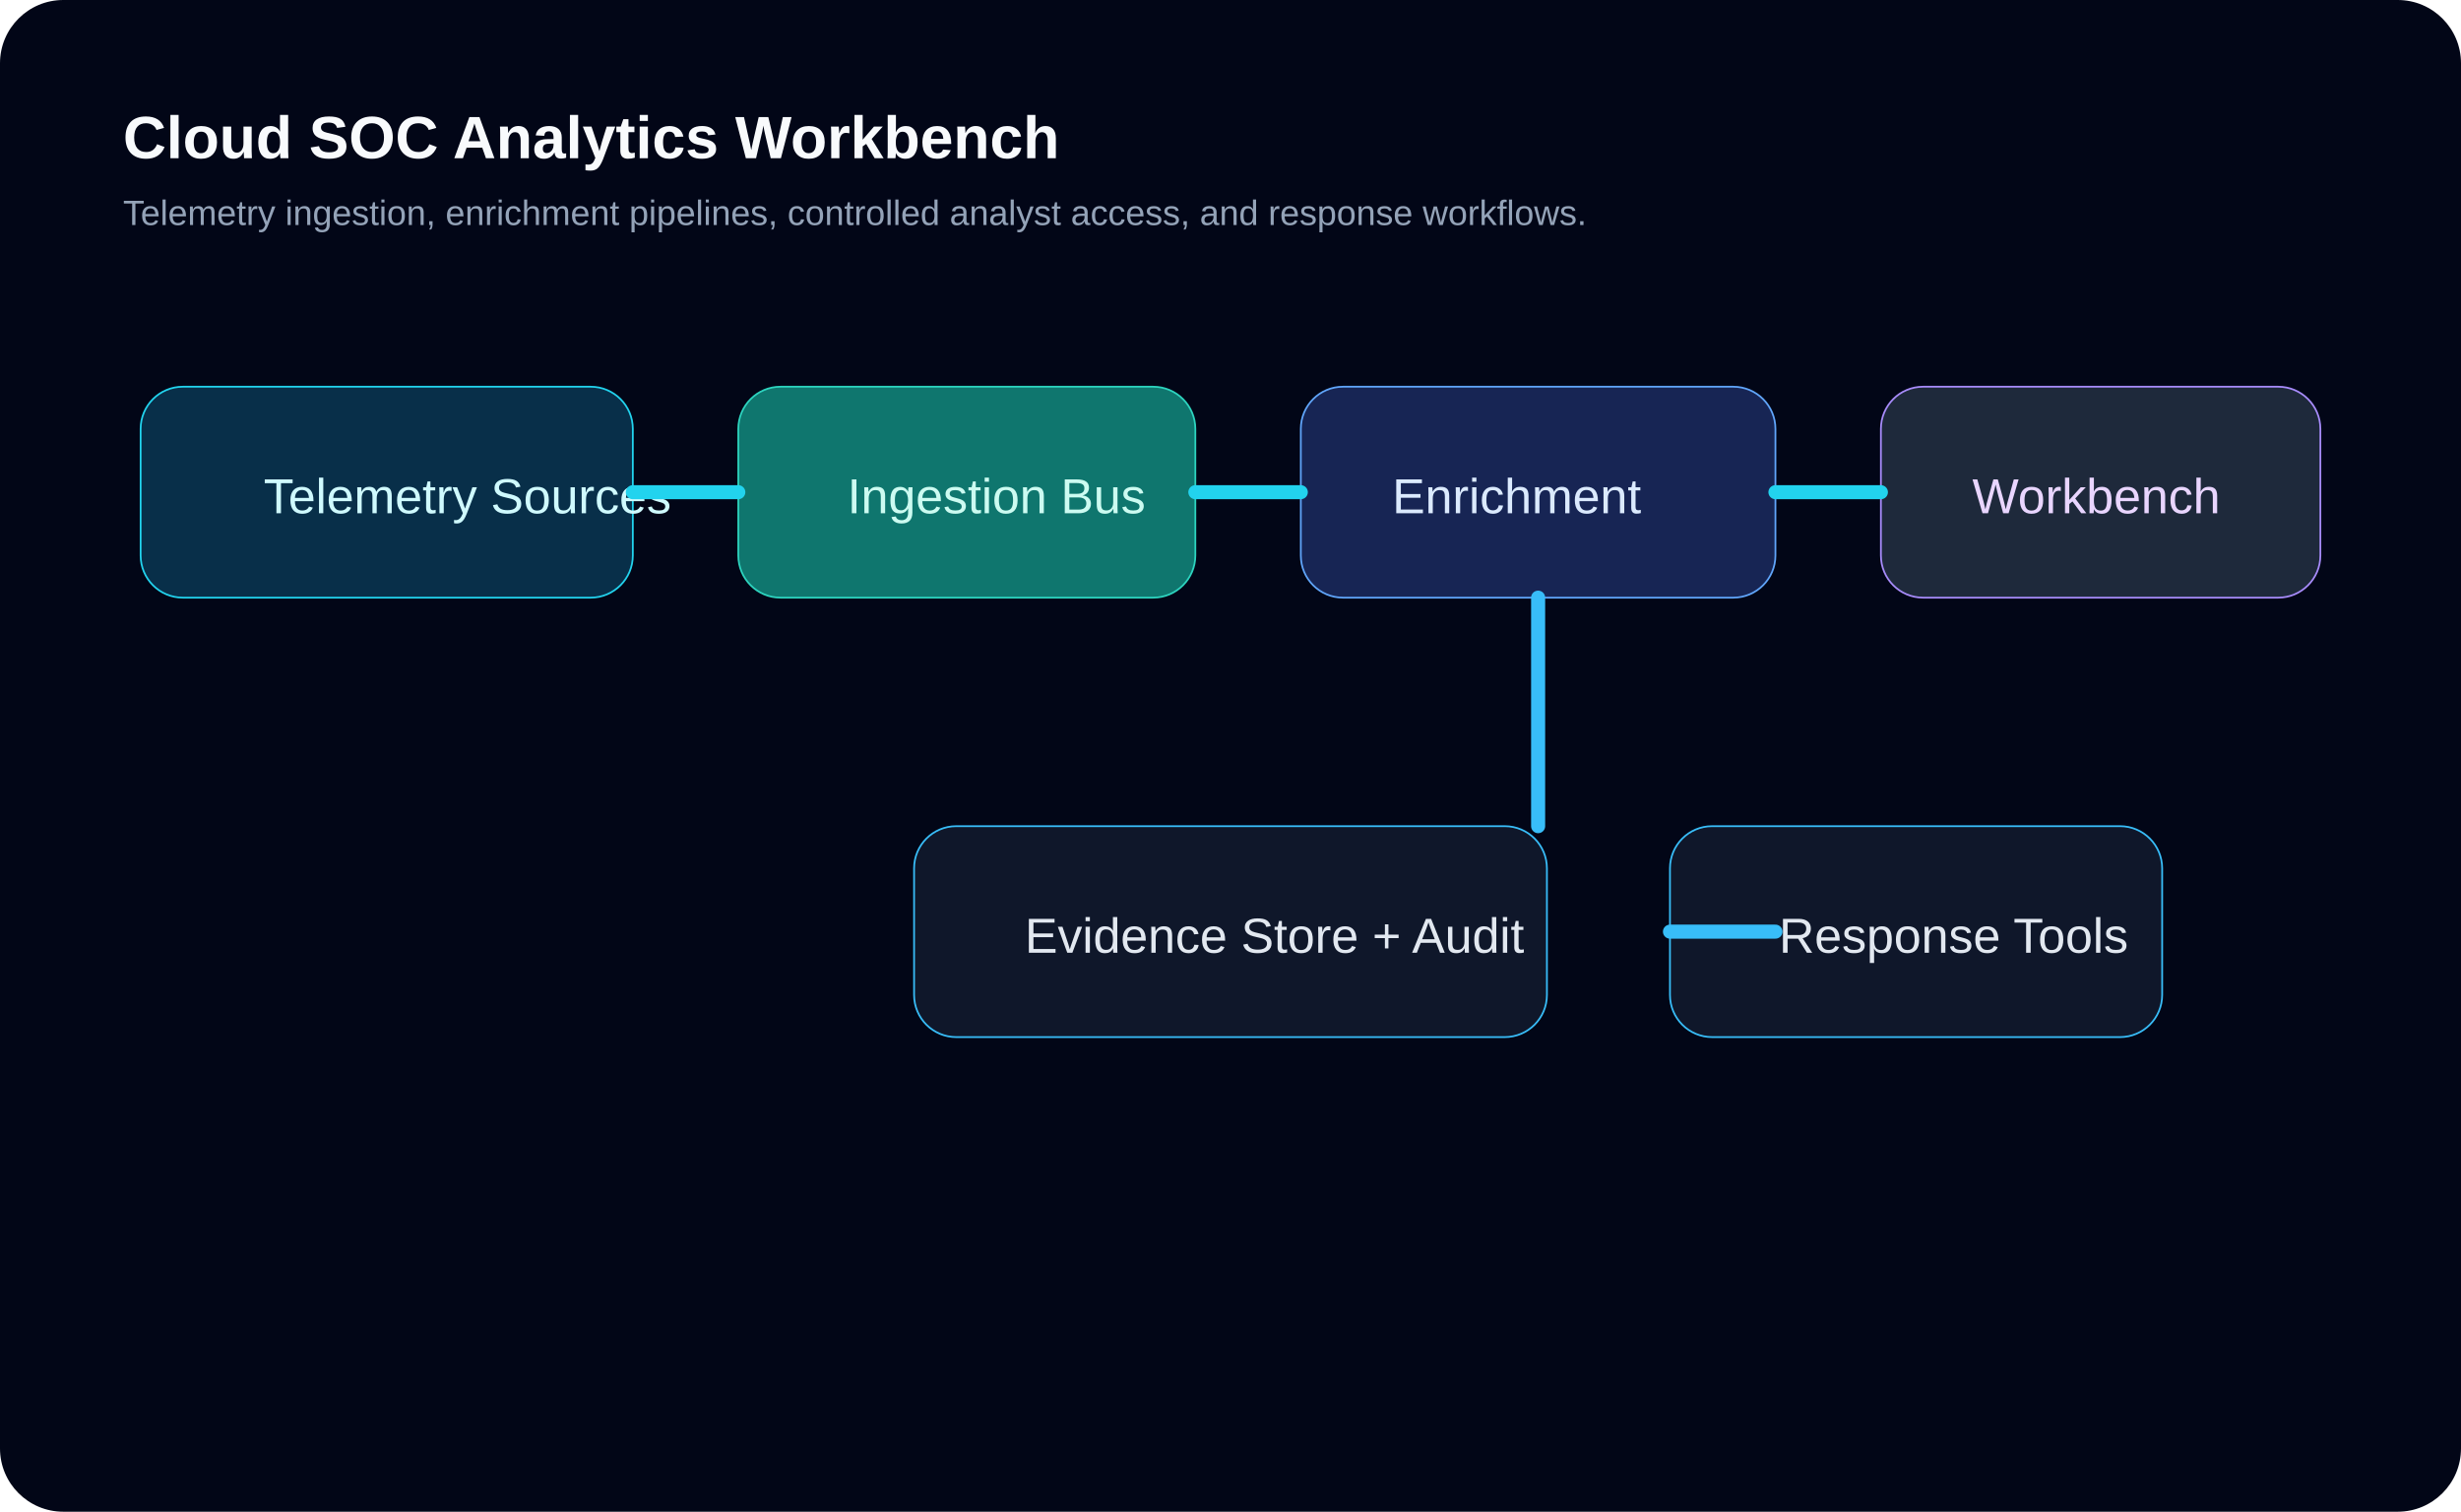
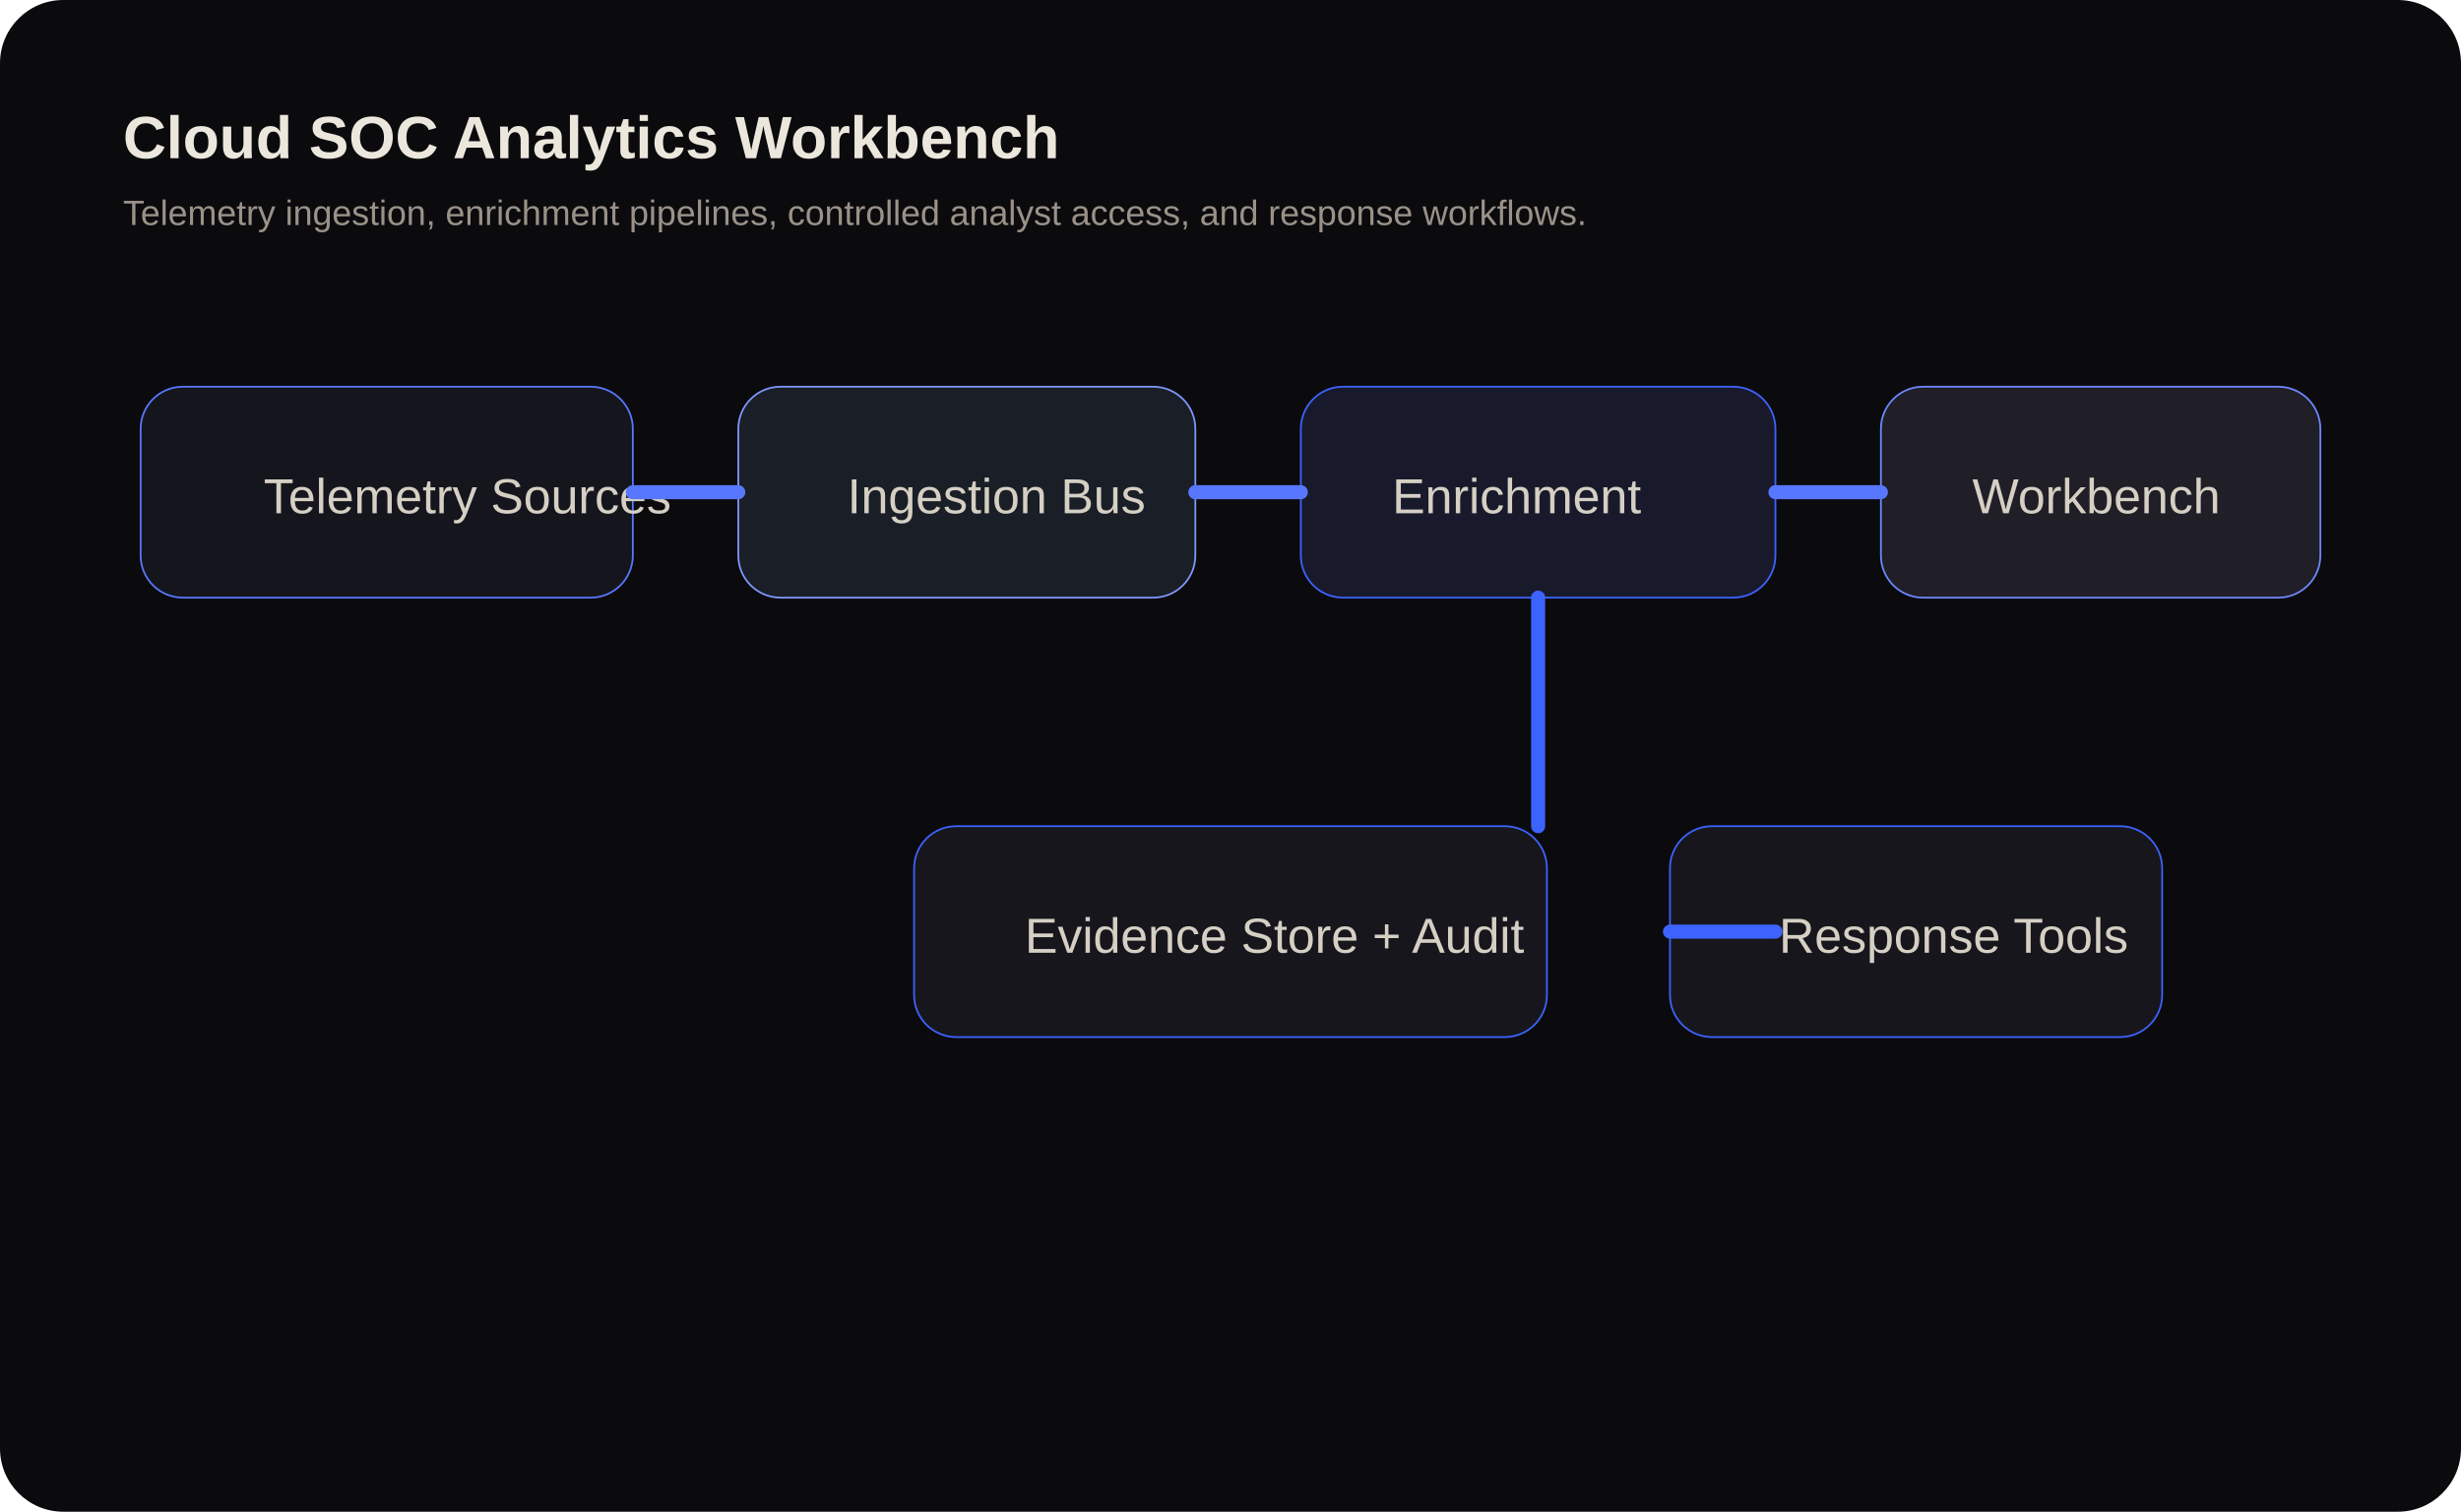
<svg xmlns="http://www.w3.org/2000/svg" width="1400" height="860" viewBox="0 0 1400 860" fill="none">
-   <rect width="1400" height="860" rx="36" fill="#020617" />
-   <text x="70" y="90" fill="#F8FAFC" font-family="Arial, sans-serif" font-size="34" font-weight="700">Cloud SOC Analytics Workbench</text>
-   <text x="70" y="128" fill="#94A3B8" font-family="Arial, sans-serif" font-size="20">Telemetry ingestion, enrichment pipelines, controlled analyst access, and response workflows.</text>
-   <rect x="80" y="220" width="280" height="120" rx="24" fill="#082F49" stroke="#22D3EE" />
-   <text x="150" y="292" fill="#CFFAFE" font-family="Arial, sans-serif" font-size="28">Telemetry Sources</text>
-   <rect x="420" y="220" width="260" height="120" rx="24" fill="#0F766E" stroke="#2DD4BF" />
-   <text x="482" y="292" fill="#CCFBF1" font-family="Arial, sans-serif" font-size="28">Ingestion Bus</text>
-   <rect x="740" y="220" width="270" height="120" rx="24" fill="#172554" stroke="#60A5FA" />
-   <text x="792" y="292" fill="#DBEAFE" font-family="Arial, sans-serif" font-size="28">Enrichment</text>
-   <rect x="1070" y="220" width="250" height="120" rx="24" fill="#1E293B" stroke="#A78BFA" />
-   <text x="1122" y="292" fill="#E9D5FF" font-family="Arial, sans-serif" font-size="28">Workbench</text>
-   <rect x="520" y="470" width="360" height="120" rx="24" fill="#0F172A" stroke="#38BDF8" />
-   <text x="583" y="542" fill="#E2E8F0" font-family="Arial, sans-serif" font-size="28">Evidence Store + Audit</text>
-   <rect x="950" y="470" width="280" height="120" rx="24" fill="#0F172A" stroke="#38BDF8" />
-   <text x="1012" y="542" fill="#E2E8F0" font-family="Arial, sans-serif" font-size="28">Response Tools</text>
-   <path d="M360 280H420" stroke="#22D3EE" stroke-width="8" stroke-linecap="round" />
-   <path d="M680 280H740" stroke="#22D3EE" stroke-width="8" stroke-linecap="round" />
-   <path d="M1010 280H1070" stroke="#22D3EE" stroke-width="8" stroke-linecap="round" />
-   <path d="M875 340V470" stroke="#38BDF8" stroke-width="8" stroke-linecap="round" />
-   <path d="M1010 530H950" stroke="#38BDF8" stroke-width="8" stroke-linecap="round" />
+   <rect width="1400" height="860" rx="36" fill="#0b0a0d" />
+   <text x="70" y="90" fill="#ece7dd" font-family="Arial, sans-serif" font-size="34" font-weight="700">Cloud SOC Analytics Workbench</text>
+   <text x="70" y="128" fill="#9a9288" font-family="Arial, sans-serif" font-size="20">Telemetry ingestion, enrichment pipelines, controlled analyst access, and response workflows.</text>
+   <rect x="80" y="220" width="280" height="120" rx="24" fill="#15161d" stroke="#5877ff" />
+   <text x="150" y="292" fill="#d5cfc4" font-family="Arial, sans-serif" font-size="28">Telemetry Sources</text>
+   <rect x="420" y="220" width="260" height="120" rx="24" fill="#1a1e26" stroke="#7f97ff" />
+   <text x="482" y="292" fill="#d5cfc4" font-family="Arial, sans-serif" font-size="28">Ingestion Bus</text>
+   <rect x="740" y="220" width="270" height="120" rx="24" fill="#181a2c" stroke="#3d63ff" />
+   <text x="792" y="292" fill="#d5cfc4" font-family="Arial, sans-serif" font-size="28">Enrichment</text>
+   <rect x="1070" y="220" width="250" height="120" rx="24" fill="#201e26" stroke="#6d88ff" />
+   <text x="1122" y="292" fill="#d5cfc4" font-family="Arial, sans-serif" font-size="28">Workbench</text>
+   <rect x="520" y="470" width="360" height="120" rx="24" fill="#17161c" stroke="#3d63ff" />
+   <text x="583" y="542" fill="#d5cfc4" font-family="Arial, sans-serif" font-size="28">Evidence Store + Audit</text>
+   <rect x="950" y="470" width="280" height="120" rx="24" fill="#17161c" stroke="#3d63ff" />
+   <text x="1012" y="542" fill="#d5cfc4" font-family="Arial, sans-serif" font-size="28">Response Tools</text>
+   <path d="M360 280H420" stroke="#5877ff" stroke-width="8" stroke-linecap="round" />
+   <path d="M680 280H740" stroke="#5877ff" stroke-width="8" stroke-linecap="round" />
+   <path d="M1010 280H1070" stroke="#5877ff" stroke-width="8" stroke-linecap="round" />
+   <path d="M875 340V470" stroke="#3d63ff" stroke-width="8" stroke-linecap="round" />
+   <path d="M1010 530H950" stroke="#3d63ff" stroke-width="8" stroke-linecap="round" />
</svg>
